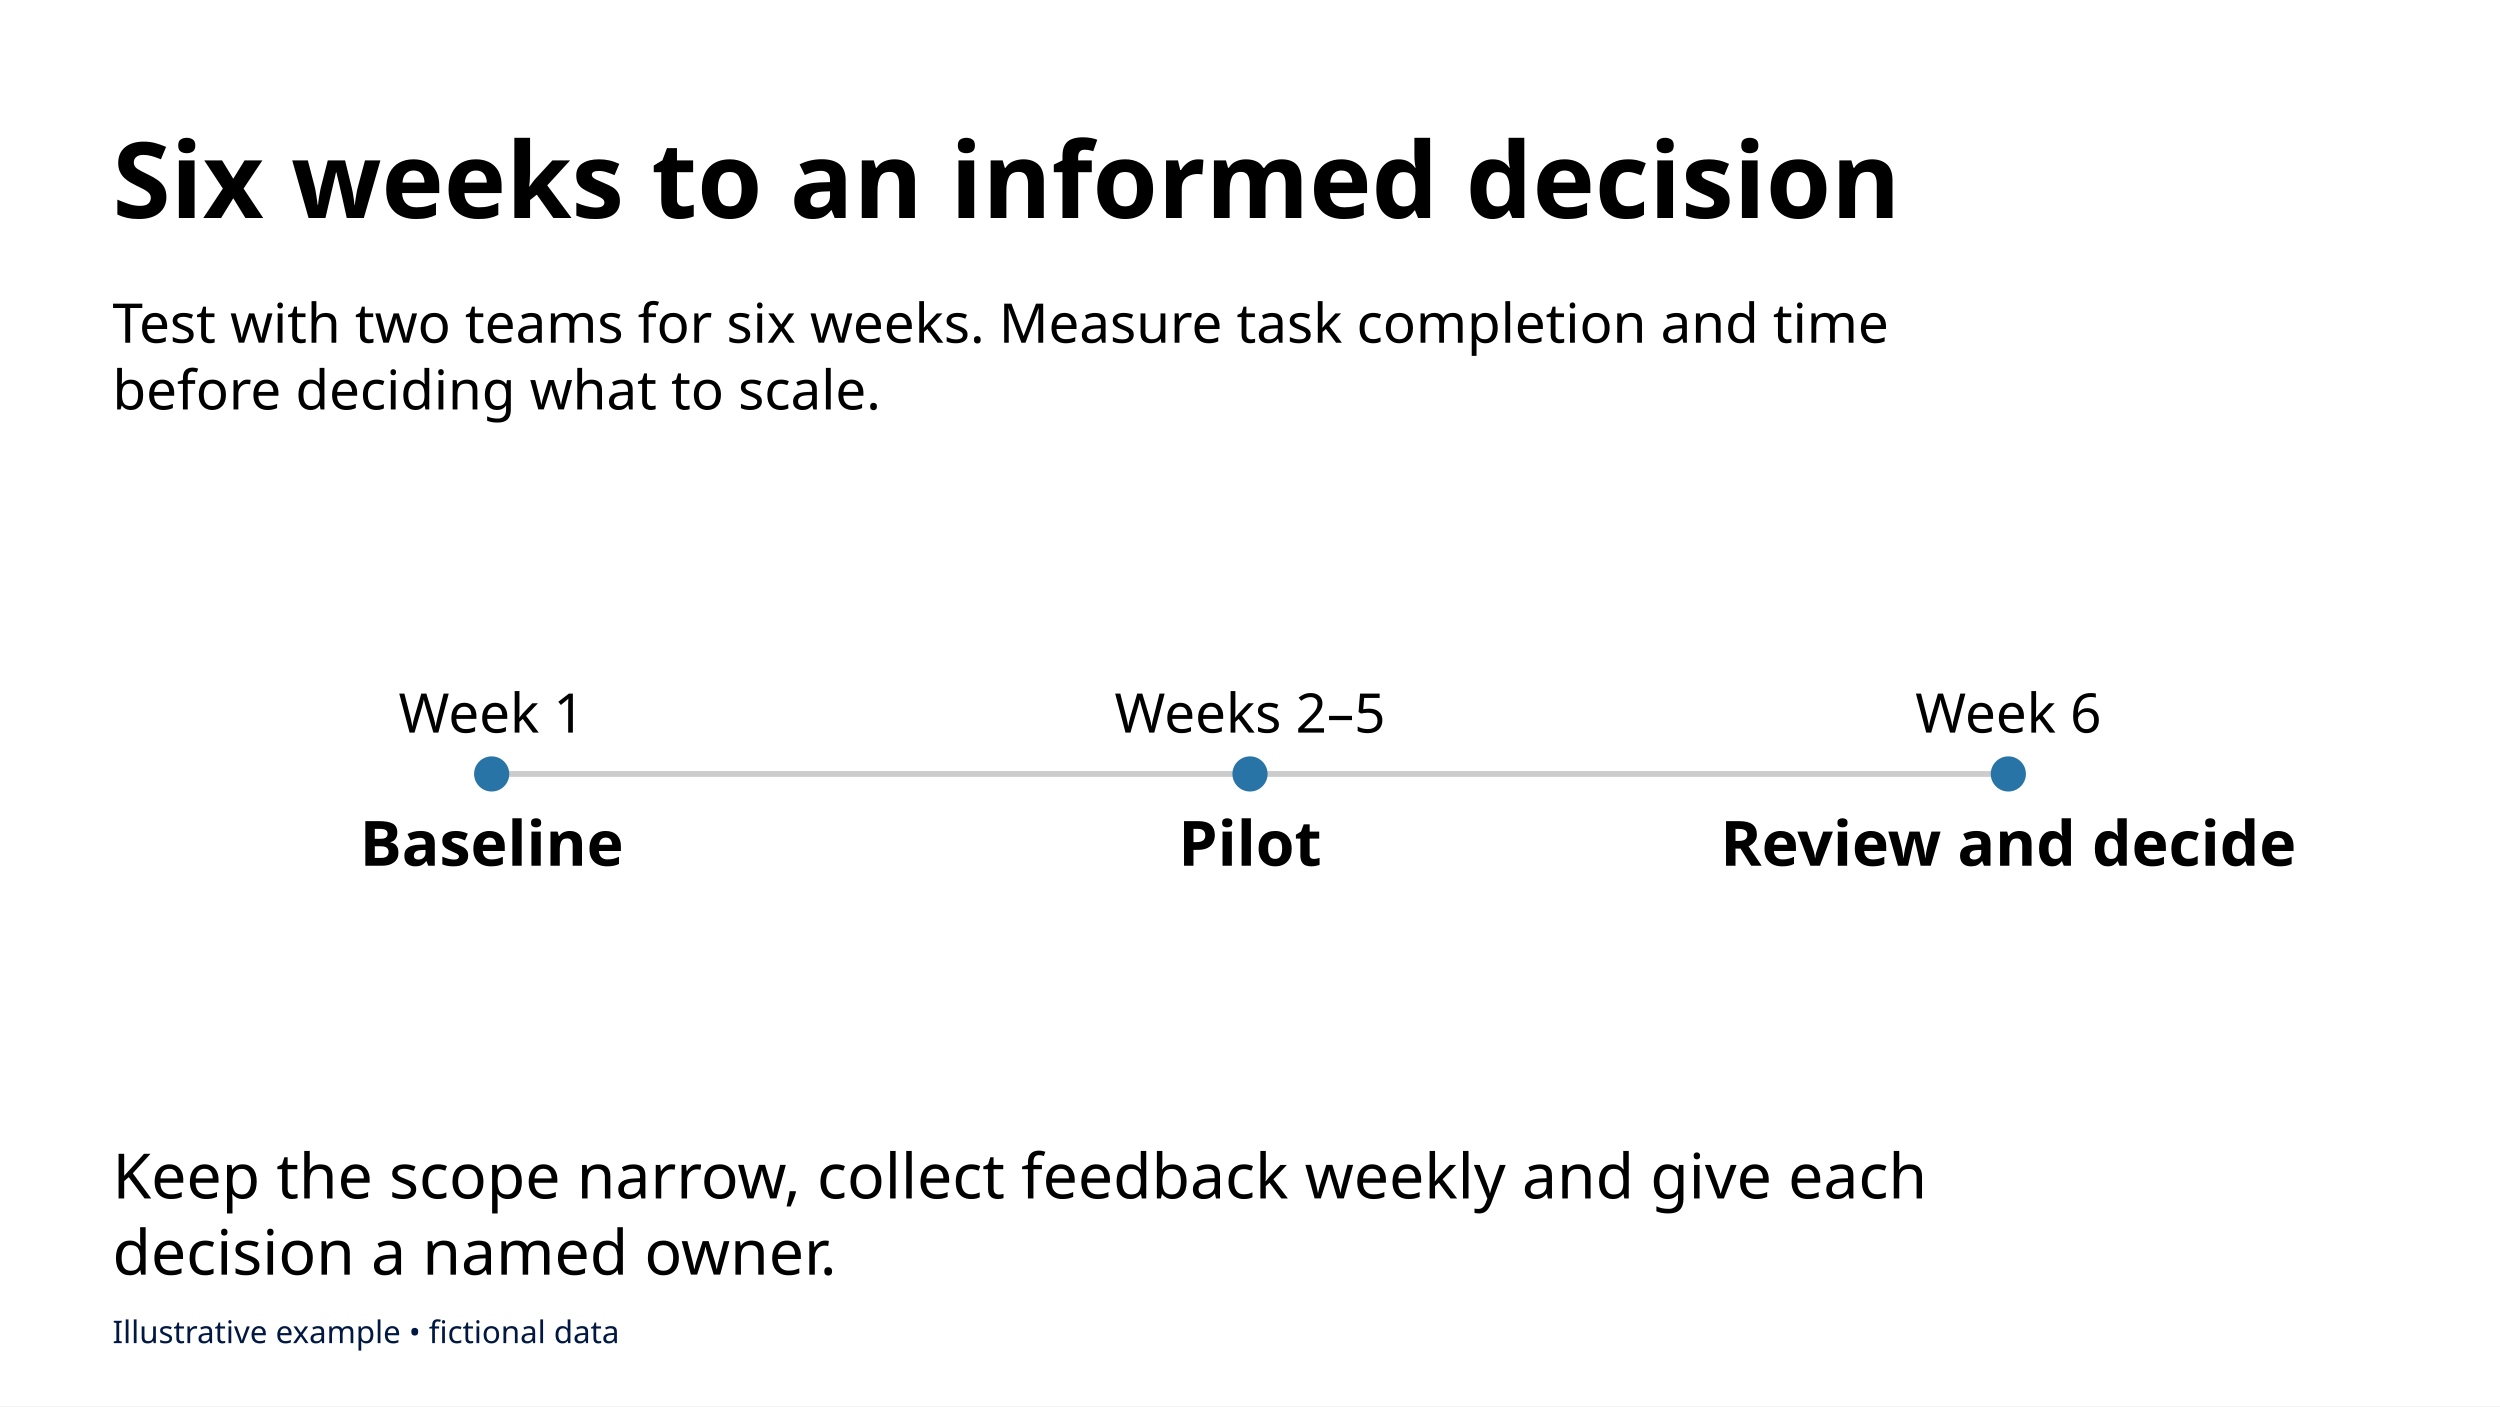
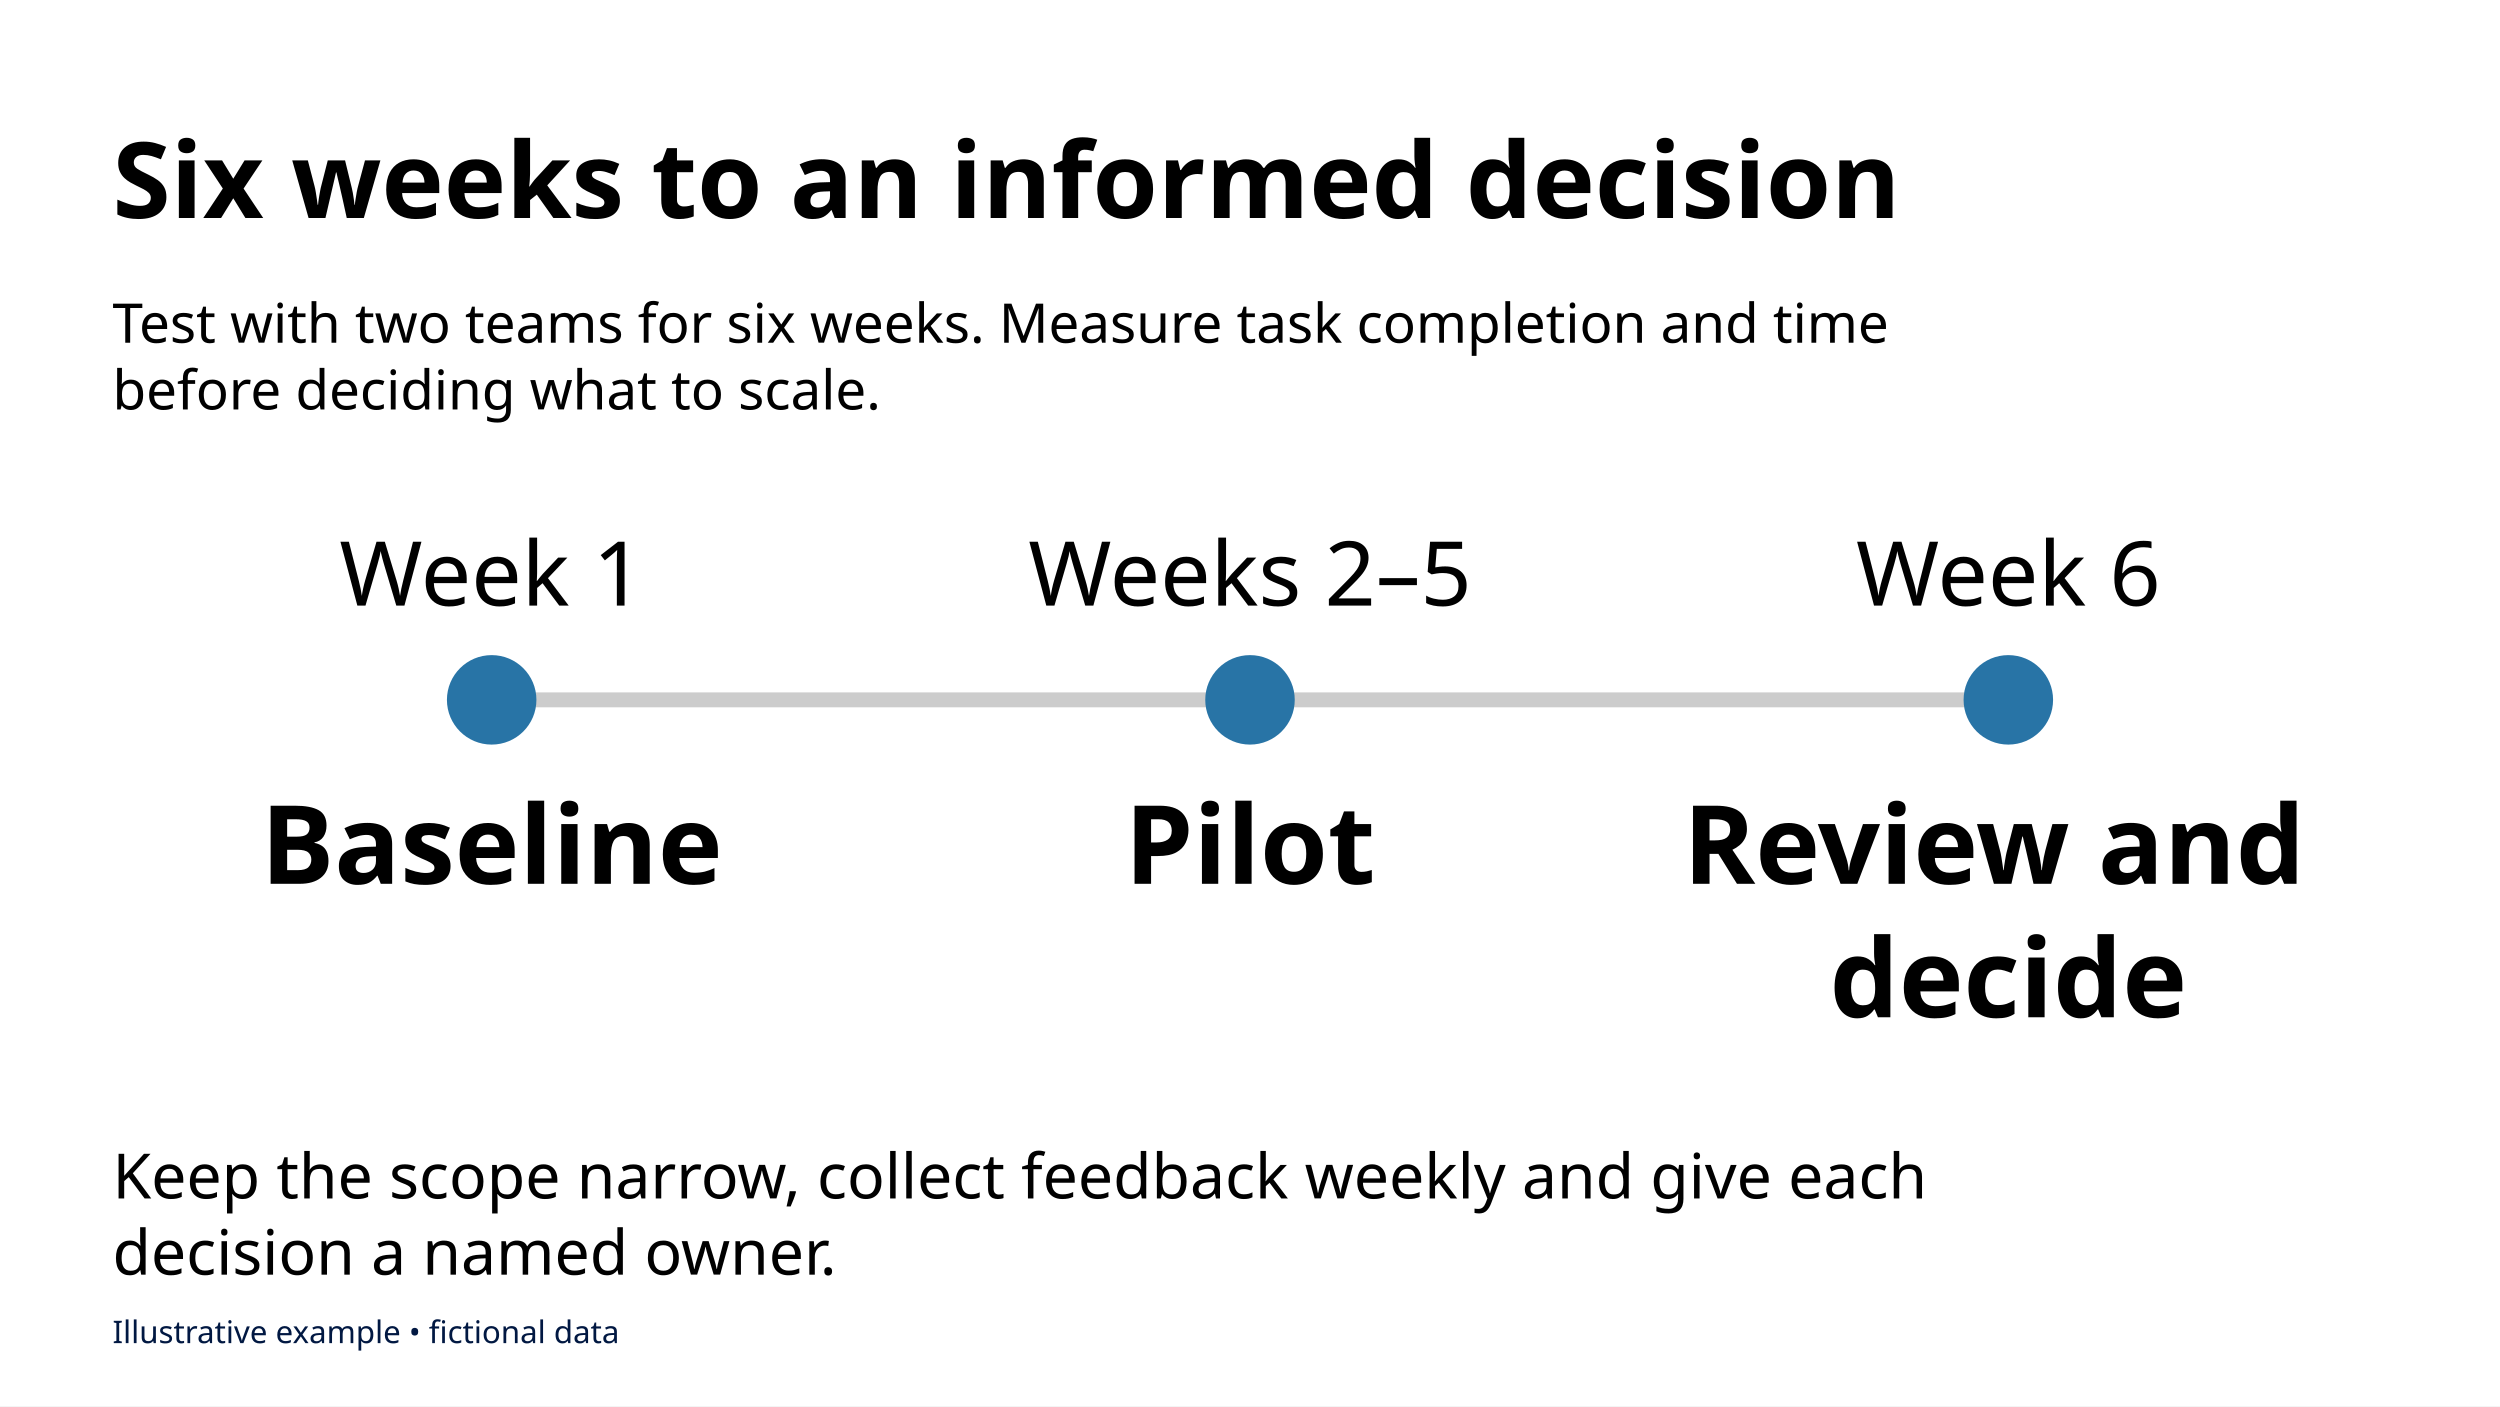
<svg xmlns="http://www.w3.org/2000/svg" aria-label="Six weeks to an informed decision" aria-roledescription="slide" height="720" role="group" viewBox="0 0 1280 720" width="1280">
  <rect aria-hidden="true" fill="#FFFFFF" height="720" opacity="1" width="1280" x="0" y="0" />
  <g>
    <text fill="#000000" font-family="Aptos Display, sans-serif" font-size="54" font-weight="700" style="white-space:pre" text-anchor="start" x="57.6" xml:space="preserve" y="111.6">Six weeks to an informed decision</text>
  </g>
  <g>
    <text fill="#000000" font-family="Aptos, sans-serif" font-size="28" font-weight="400" style="white-space:pre" text-anchor="start" x="57.6" xml:space="preserve" y="175.48">Test with two teams for six weeks. Measure task completion and time </text>
    <text fill="#000000" font-family="Aptos, sans-serif" font-size="28" font-weight="400" style="white-space:pre" text-anchor="start" x="57.6" xml:space="preserve" y="209.64">before deciding what to scale.</text>
  </g>
  <g>
-     <line aria-hidden="true" stroke="#CCCCCC" stroke-width="3" x1="251.733" x2="1028.267" y1="396.26" y2="396.26" />
-     <circle aria-hidden="true" cx="251.733" cy="396.26" fill="#2874A6" r="9" />
-     <circle aria-hidden="true" cx="640" cy="396.26" fill="#2874A6" r="9" />
-     <circle aria-hidden="true" cx="1028.267" cy="396.26" fill="#2874A6" r="9" />
+     <line aria-hidden="true" stroke="#CCCCCC" stroke-width="7.636" x1="251.733" x2="1028.267" y1="358.326" y2="358.326" />
+     <circle aria-hidden="true" cx="251.733" cy="358.326" fill="#2874A6" r="22.909" />
+     <circle aria-hidden="true" cx="640" cy="358.326" fill="#2874A6" r="22.909" />
+     <circle aria-hidden="true" cx="1028.267" cy="358.326" fill="#2874A6" r="22.909" />
    <g>
      <g>
-         <text fill="#000000" font-family="Aptos, sans-serif" font-size="28" font-weight="500" style="white-space:pre" text-anchor="middle" x="251.733" xml:space="preserve" y="375.1">Week 1</text>
+         <text fill="#000000" font-family="Aptos, sans-serif" font-size="45.813" font-weight="500" style="white-space:pre" text-anchor="middle" x="251.733" xml:space="preserve" y="310.065">Week 1</text>
      </g>
    </g>
    <g>
      <g>
-         <text fill="#000000" font-family="Aptos, sans-serif" font-size="32" font-weight="600" style="white-space:pre" text-anchor="middle" x="251.733" xml:space="preserve" y="443.26">Baseline</text>
+         <text fill="#000000" font-family="Aptos, sans-serif" font-size="56" font-weight="600" style="white-space:pre" text-anchor="middle" x="251.733" xml:space="preserve" y="452.508">Baseline</text>
      </g>
    </g>
    <g>
      <g>
-         <text fill="#000000" font-family="Aptos, sans-serif" font-size="28" font-weight="500" style="white-space:pre" text-anchor="middle" x="640" xml:space="preserve" y="375.1">Weeks 2–5</text>
+         <text fill="#000000" font-family="Aptos, sans-serif" font-size="45.813" font-weight="500" style="white-space:pre" text-anchor="middle" x="640" xml:space="preserve" y="310.065">Weeks 2–5</text>
      </g>
    </g>
    <g>
      <g>
-         <text fill="#000000" font-family="Aptos, sans-serif" font-size="32" font-weight="600" style="white-space:pre" text-anchor="middle" x="640" xml:space="preserve" y="443.26">Pilot</text>
+         <text fill="#000000" font-family="Aptos, sans-serif" font-size="56" font-weight="600" style="white-space:pre" text-anchor="middle" x="640" xml:space="preserve" y="452.508">Pilot</text>
      </g>
    </g>
    <g>
      <g>
-         <text fill="#000000" font-family="Aptos, sans-serif" font-size="28" font-weight="500" style="white-space:pre" text-anchor="middle" x="1028.267" xml:space="preserve" y="375.1">Week 6</text>
+         <text fill="#000000" font-family="Aptos, sans-serif" font-size="45.813" font-weight="500" style="white-space:pre" text-anchor="middle" x="1028.267" xml:space="preserve" y="310.065">Week 6</text>
      </g>
    </g>
    <g>
      <g>
-         <text fill="#000000" font-family="Aptos, sans-serif" font-size="32" font-weight="600" style="white-space:pre" text-anchor="middle" x="1028.267" xml:space="preserve" y="443.26">Review and decide</text>
+         <text fill="#000000" font-family="Aptos, sans-serif" font-size="56" font-weight="600" style="white-space:pre" text-anchor="middle" x="1028.267" xml:space="preserve" y="452.508">Review and </text>
+         <text fill="#000000" font-family="Aptos, sans-serif" font-size="56" font-weight="600" style="white-space:pre" text-anchor="middle" x="1028.267" xml:space="preserve" y="520.828">decide</text>
      </g>
    </g>
  </g>
  <g>
    <text fill="#000000" font-family="Aptos, sans-serif" font-size="32" font-weight="400" style="white-space:pre" text-anchor="start" x="57.6" xml:space="preserve" y="613.6">Keep the scope narrow, collect feedback weekly and give each </text>
    <text fill="#000000" font-family="Aptos, sans-serif" font-size="32" font-weight="400" style="white-space:pre" text-anchor="start" x="57.6" xml:space="preserve" y="652.64">decision a named owner.</text>
  </g>
  <g />
  <g>
    <g>
      <g>
        <text fill="#011842" font-family="Aptos, sans-serif" font-size="16" font-weight="400" style="white-space:pre" text-anchor="start" x="57.6" xml:space="preserve" y="687.68">Illustrative example • fictional data</text>
      </g>
    </g>
  </g>
</svg>
